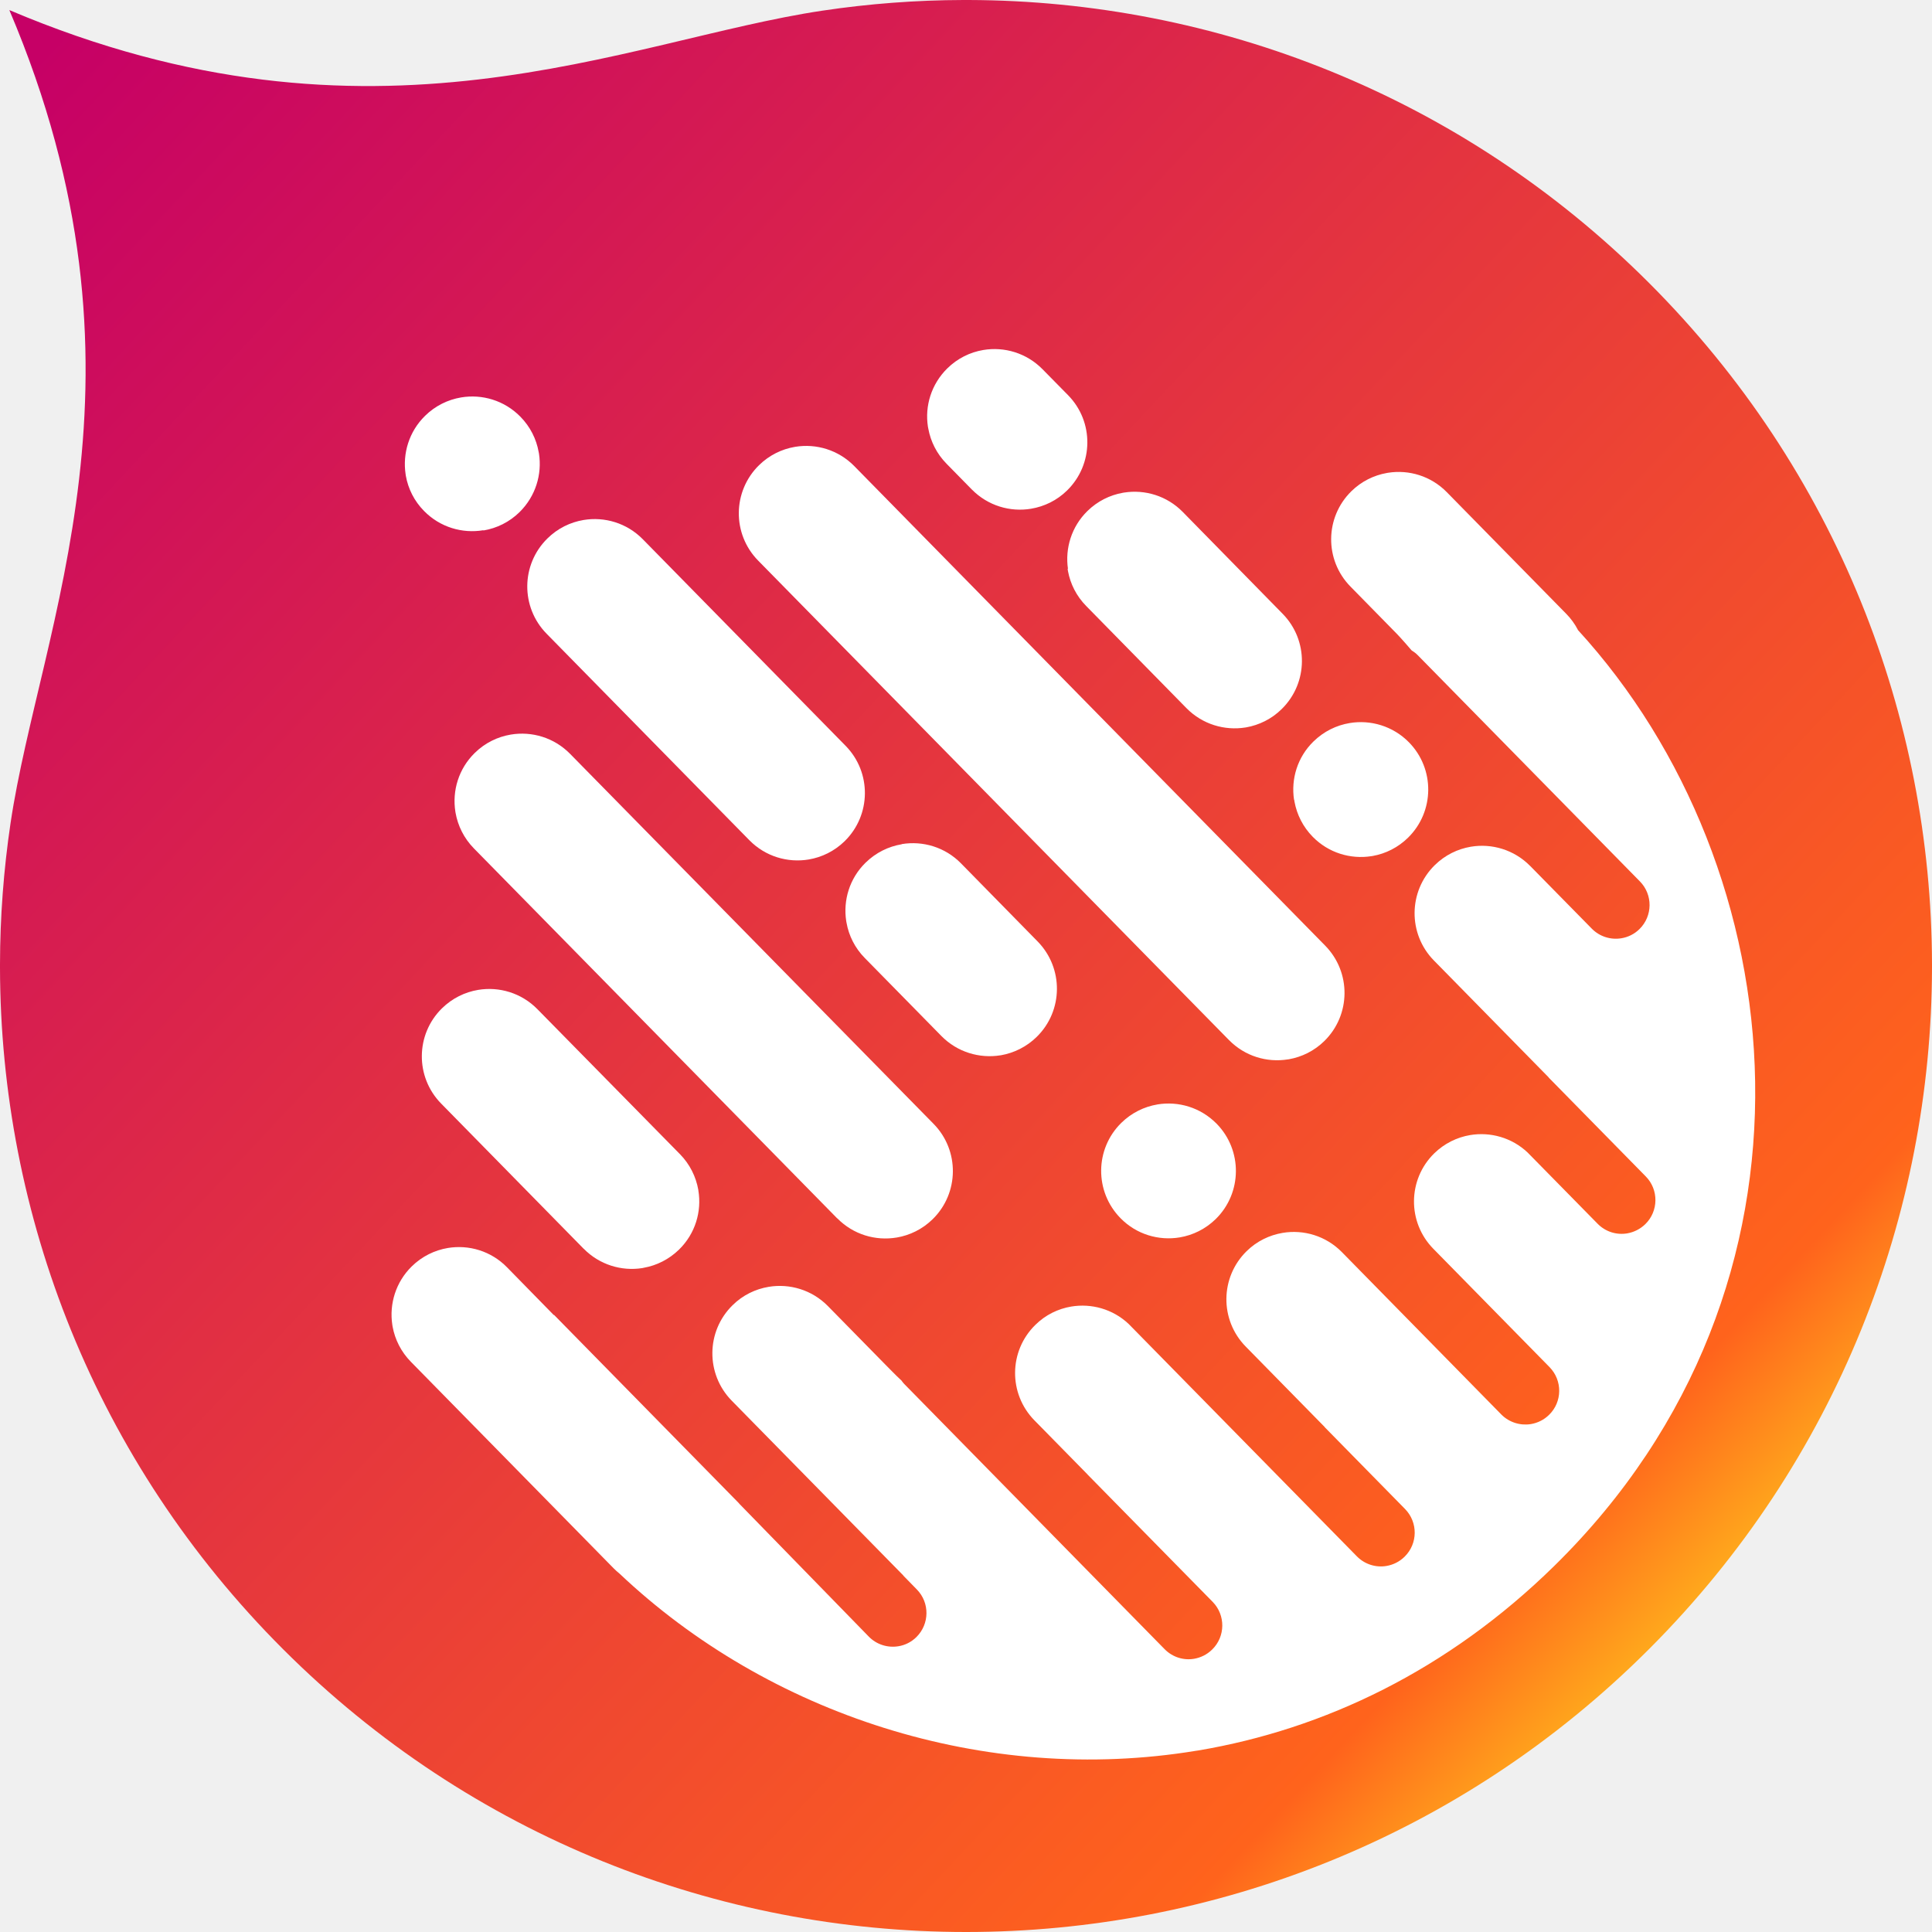
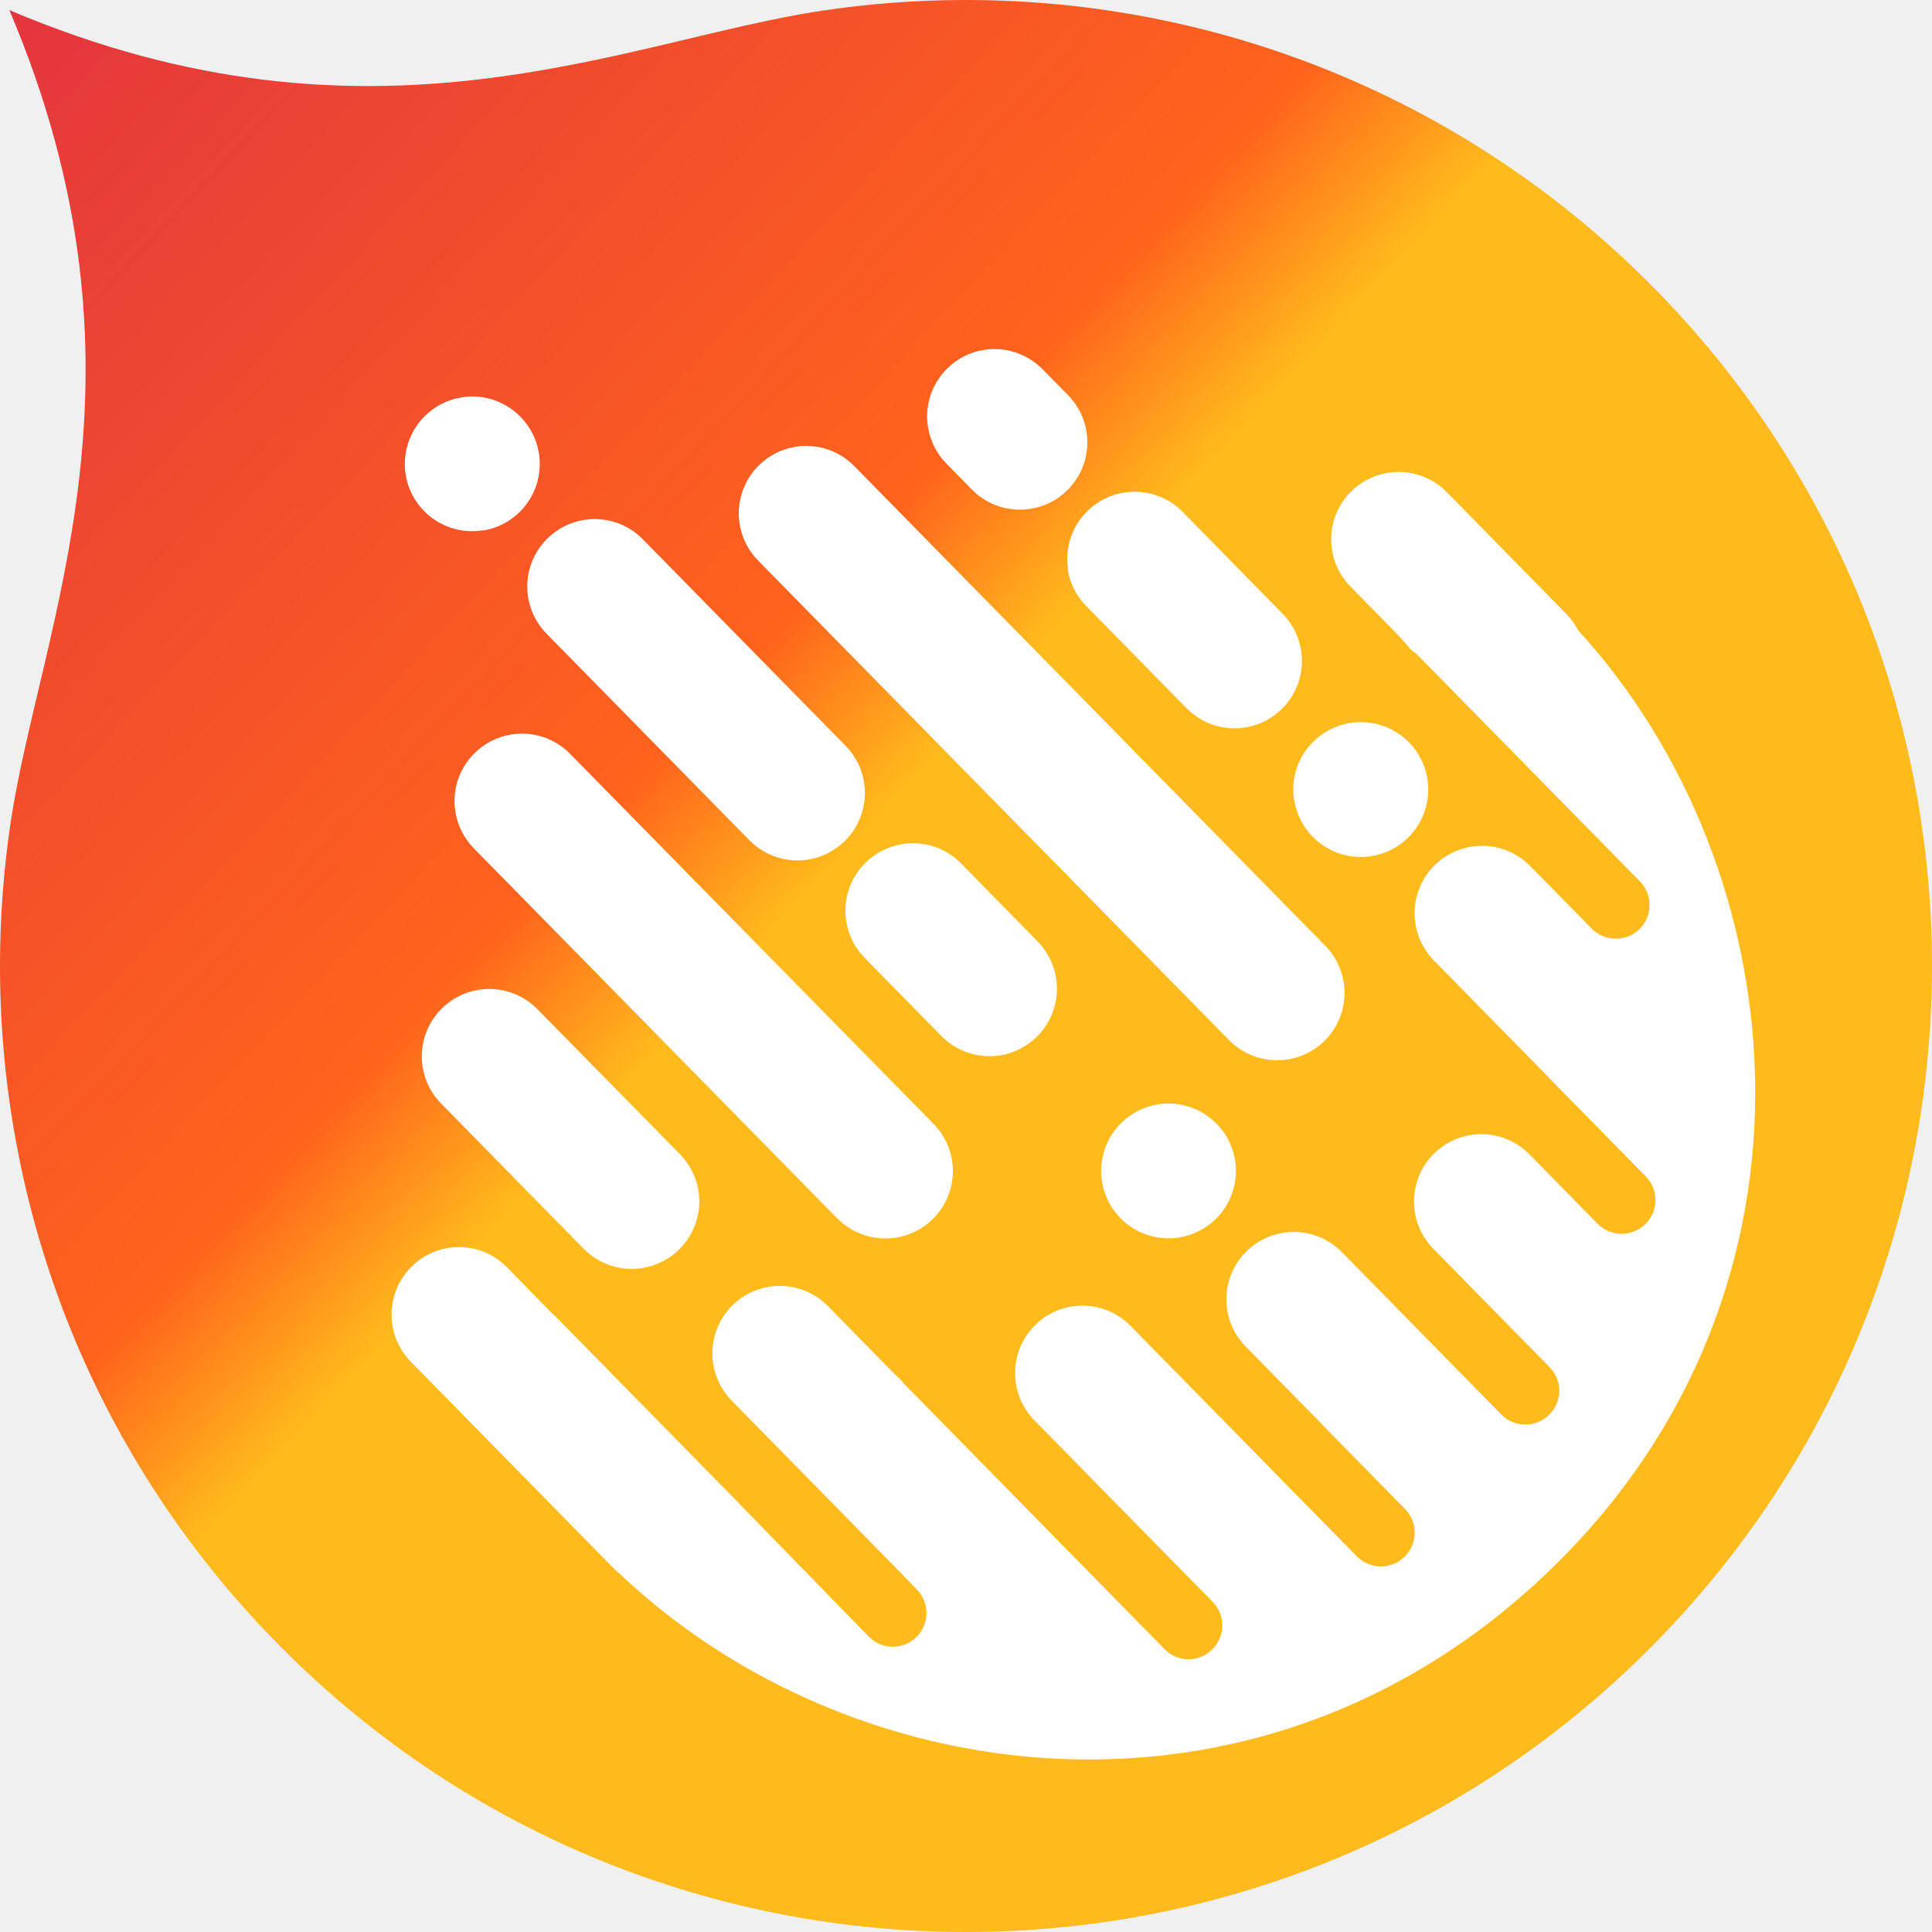
<svg xmlns="http://www.w3.org/2000/svg" xmlns:xlink="http://www.w3.org/1999/xlink" width="236.253" height="236.253" viewBox="0 0 236.253 236.253">
  <defs>
    <path id="a" d="M117.802 0c-5.767.016-11.533.45-17.25 1.306-24.15 3.614-54.853 18.84-99.41-.074 18.95 44.54 3.75 75.255.15 99.41-.85 5.723-1.282 11.5-1.292 17.273v.425c.054 30.175 11.598 60.332 34.63 83.346 23.058 23.04 53.277 34.562 83.486 34.567h.02c30.247 0 60.483-11.545 83.55-34.63 22.99-23.01 34.515-53.137 34.567-83.283v-.44c-.06-30.17-11.604-60.32-34.63-83.33C178.643 11.61 148.563.09 118.457 0h-.658z" />
  </defs>
  <clipPath id="b">
    <use xlink:href="#a" overflow="visible" />
  </clipPath>
-   <linearGradient id="c" gradientUnits="userSpaceOnUse" x1="-580.224" y1="282.189" x2="-579.224" y2="282.189" gradientTransform="matrix(209.706 196.566 -196.566 209.706 177144.453 54882.063)">
+   <linearGradient id="c" gradientUnits="userSpaceOnUse" x1="-580.224" y1="282.189" x2="-579.224" y2="282.189" gradientTransform="scale(287.4) rotate(43.1 66.7 874.8)">
    <stop offset="0" stop-color="#C60066" />
    <stop offset=".913" stop-color="#FF631C" />
    <stop offset="1" stop-color="#FFBA1C" />
  </linearGradient>
  <path clip-path="url(#b)" fill="url(#c)" d="M110.494-117.88l243.64 228.374-228.375 243.64-243.64-228.375" />
  <defs>
    <path id="d" d="M0 0h236.253v236.253H0z" />
  </defs>
  <clipPath id="e">
    <use xlink:href="#d" overflow="visible" />
  </clipPath>
  <path clip-path="url(#e)" fill="#FFF" d="M150.29 127.186c1.94 1.976 4.63 2.767 7.173 2.364l.15-.02c1.58-.28 3.102-1.02 4.334-2.23 3.248-3.19 3.293-8.41.105-11.66L104.468 57c-1.95-1.988-4.662-2.78-7.216-2.363l-.057.01c-1.6.27-3.136 1.022-4.38 2.24-3.25 3.193-3.298 8.412-.11 11.66l57.585 58.642v-.01zM66.838 77.492l24.8 25.256c1.96 1.994 4.684 2.782 7.25 2.354 1.61-.27 3.155-1.02 4.41-2.248 3.243-3.19 3.294-8.408.106-11.654l-24.8-25.26c-1.96-1.993-4.685-2.78-7.248-2.352-1.61.27-3.157 1.016-4.408 2.25-3.252 3.188-3.298 8.406-.11 11.654m35.543 71.485c1.96 1.995 4.68 2.784 7.25 2.356h.01c1.61-.27 3.16-1.02 4.41-2.246 3.25-3.19 3.3-8.41.11-11.658L69.71 92.18c-1.96-1.994-4.683-2.78-7.248-2.353-1.61.27-3.156 1.015-4.41 2.248-1.98 1.94-2.77 4.636-2.367 7.18l.02.126c.28 1.59 1.026 3.12 2.24 4.36l44.435 45.25v-.01zm-31 3.726c1.94 1.967 4.62 2.76 7.15 2.366l.19-.04c1.58-.28 3.09-1.03 4.32-2.23 1.99-1.95 2.78-4.66 2.36-7.21l-.01-.09c-.28-1.59-1.03-3.13-2.24-4.36L65.71 123.4c-1.96-1.99-4.68-2.78-7.246-2.352-1.61.27-3.16 1.02-4.414 2.25-3.25 3.19-3.294 8.406-.1 11.656L71.37 152.7l.005.003z" />
  <defs>
    <path id="f" d="M0 0h236.253v236.253H0z" />
  </defs>
  <clipPath id="g">
    <use xlink:href="#f" overflow="visible" />
  </clipPath>
  <path clip-path="url(#g)" fill="#FFF" d="M192.935 76.99c-.36-.69-.83-1.338-1.398-1.92l-14.623-14.893c-1.94-1.973-4.623-2.764-7.162-2.367l-.172.03c-1.58.28-3.1 1.023-4.33 2.23-3.25 3.192-3.3 8.41-.11 11.657l5.63 5.738s.7.717 1.84 2.06c.27.17.54.365.77.607l27.156 27.652c1.596 1.623 1.57 4.234-.056 5.83-.625.616-1.4.987-2.202 1.12-1.287.215-2.648-.18-3.626-1.173l-7.38-7.51-.16-.16c-1.967-1.99-4.69-2.78-7.25-2.35-1.61.27-3.16 1.02-4.41 2.25-3.25 3.19-3.3 8.41-.11 11.66l14.04 14.3-.002.02 11.873 12.09c1.597 1.62 1.567 4.24-.054 5.83-.63.61-1.4.99-2.21 1.13-1.29.22-2.65-.18-3.63-1.18l-8.56-8.71c-1.94-1.83-4.56-2.54-7.02-2.13-1.61.27-3.15 1.02-4.4 2.24-3.25 3.19-3.3 8.41-.11 11.66l14.22 14.48c1.59 1.63 1.57 4.24-.06 5.83-.63.62-1.4.99-2.21 1.13-1.28.21-2.65-.18-3.63-1.17l-19.5-19.86c-1.96-1.99-4.68-2.78-7.24-2.35-1.61.27-3.16 1.01-4.41 2.24-3.25 3.19-3.3 8.41-.11 11.66l9.66 9.84-.01.01 9.84 10.02c1.59 1.63 1.57 4.23-.06 5.83-.63.62-1.4.99-2.21 1.13-1.28.22-2.64-.18-3.62-1.17l-27.91-28.42c-1.94-1.83-4.56-2.54-7.02-2.13-1.61.27-3.15 1.01-4.4 2.25-3.25 3.19-3.3 8.4-.11 11.66l6.5 6.62-.02-.01 15.32 15.59c1.59 1.62 1.57 4.24-.06 5.83-.63.62-1.4.99-2.2 1.13-1.28.22-2.64-.18-3.62-1.18l-31.87-32.46c-.12-.12-.2-.25-.3-.38-.39-.36-.78-.74-1.15-1.12l-.87-.88-6.98-7.11c-1.96-1.99-4.69-2.78-7.25-2.35-1.61.27-3.16 1.01-4.41 2.25-3.25 3.19-3.29 8.41-.11 11.66l21 21.39-.01.01 1.65 1.69c1.6 1.62 1.57 4.23-.05 5.83-.62.61-1.39.99-2.2 1.12-1.28.21-2.64-.18-3.62-1.18L90.42 183.9l-.1-.12-22.57-22.99-.027.024L62 154.97c-1.956-2-4.68-2.787-7.24-2.36-1.61.27-3.16 1.02-4.41 2.25-1.96 1.924-2.757 4.595-2.38 7.117l.042.264c.288 1.56 1.03 3.06 2.228 4.28l24.8 25.26c.228.23.46.44.71.64 18.167 17.19 44.67 25.93 70.52 21.67l.28-.04c15.377-2.6 30.51-9.8 43.52-22.57 35.017-34.38 29.505-85.38 2.875-114.45" />
  <defs>
    <path id="h" d="M0 0h236.253v236.253H0z" />
  </defs>
  <clipPath id="i">
    <use xlink:href="#h" overflow="visible" />
  </clipPath>
  <path clip-path="url(#i)" fill="#FFF" d="M141.535 135.057c-1.61.27-3.158 1.02-4.412 2.247-3.25 3.188-3.297 8.406-.104 11.658 1.95 1.994 4.68 2.78 7.24 2.352 1.61-.27 3.15-1.018 4.41-2.247 3.24-3.19 3.29-8.407.1-11.66-1.97-1.995-4.68-2.778-7.25-2.35m-82.39-70.19c1.61-.27 3.16-1.02 4.41-2.25 1.96-1.934 2.76-4.613 2.37-7.144l-.04-.204c-.28-1.58-1.03-3.09-2.23-4.31-1.96-2-4.69-2.79-7.25-2.36-1.61.27-3.16 1.02-4.41 2.25-1.97 1.93-2.76 4.61-2.38 7.14l.03.2c.28 1.57 1.02 3.08 2.23 4.3 1.95 1.99 4.68 2.78 7.24 2.35m99.16 32.96l.04.25c.29 1.56 1.03 3.06 2.23 4.28 1.93 1.97 4.61 2.76 7.15 2.37l.19-.03c1.57-.28 3.09-1.03 4.32-2.24 3.24-3.19 3.29-8.41.1-11.66-1.96-1.99-4.69-2.78-7.25-2.35-1.62.27-3.16 1.02-4.42 2.25-1.97 1.92-2.76 4.59-2.38 7.12m-47.97 5.45c-1.62.27-3.16 1.02-4.42 2.25-1.97 1.93-2.76 4.6-2.37 7.14l.04.22c.28 1.57 1.02 3.07 2.23 4.3l9.37 9.54c1.95 1.98 4.66 2.77 7.21 2.36l.08-.01c1.59-.28 3.13-1.03 4.37-2.25 3.25-3.19 3.29-8.41.11-11.66l-9.37-9.55c-1.96-2-4.68-2.78-7.24-2.36m20.27-33.69l.05.32c.29 1.55 1.03 3.04 2.22 4.25l12.27 12.5c1.95 1.98 4.66 2.77 7.21 2.36l.07-.01c1.59-.28 3.13-1.02 4.37-2.25 3.25-3.19 3.29-8.41.1-11.65L144.63 62.6c-1.94-1.975-4.63-2.766-7.17-2.367l-.154.026c-1.58.28-3.094 1.02-4.33 2.23-1.95 1.91-2.75 4.56-2.38 7.08m-11.753-9.71c1.96 1.99 4.683 2.78 7.242 2.35 1.615-.27 3.16-1.01 4.41-2.24 3.25-3.19 3.3-8.41.108-11.65l-3.12-3.17c-1.96-1.99-4.68-2.78-7.244-2.35-1.61.27-3.15 1.02-4.4 2.25-1.96 1.93-2.76 4.6-2.37 7.12l.05.26c.29 1.57 1.03 3.06 2.23 4.28l3.12 3.18v-.02z" />
</svg>
